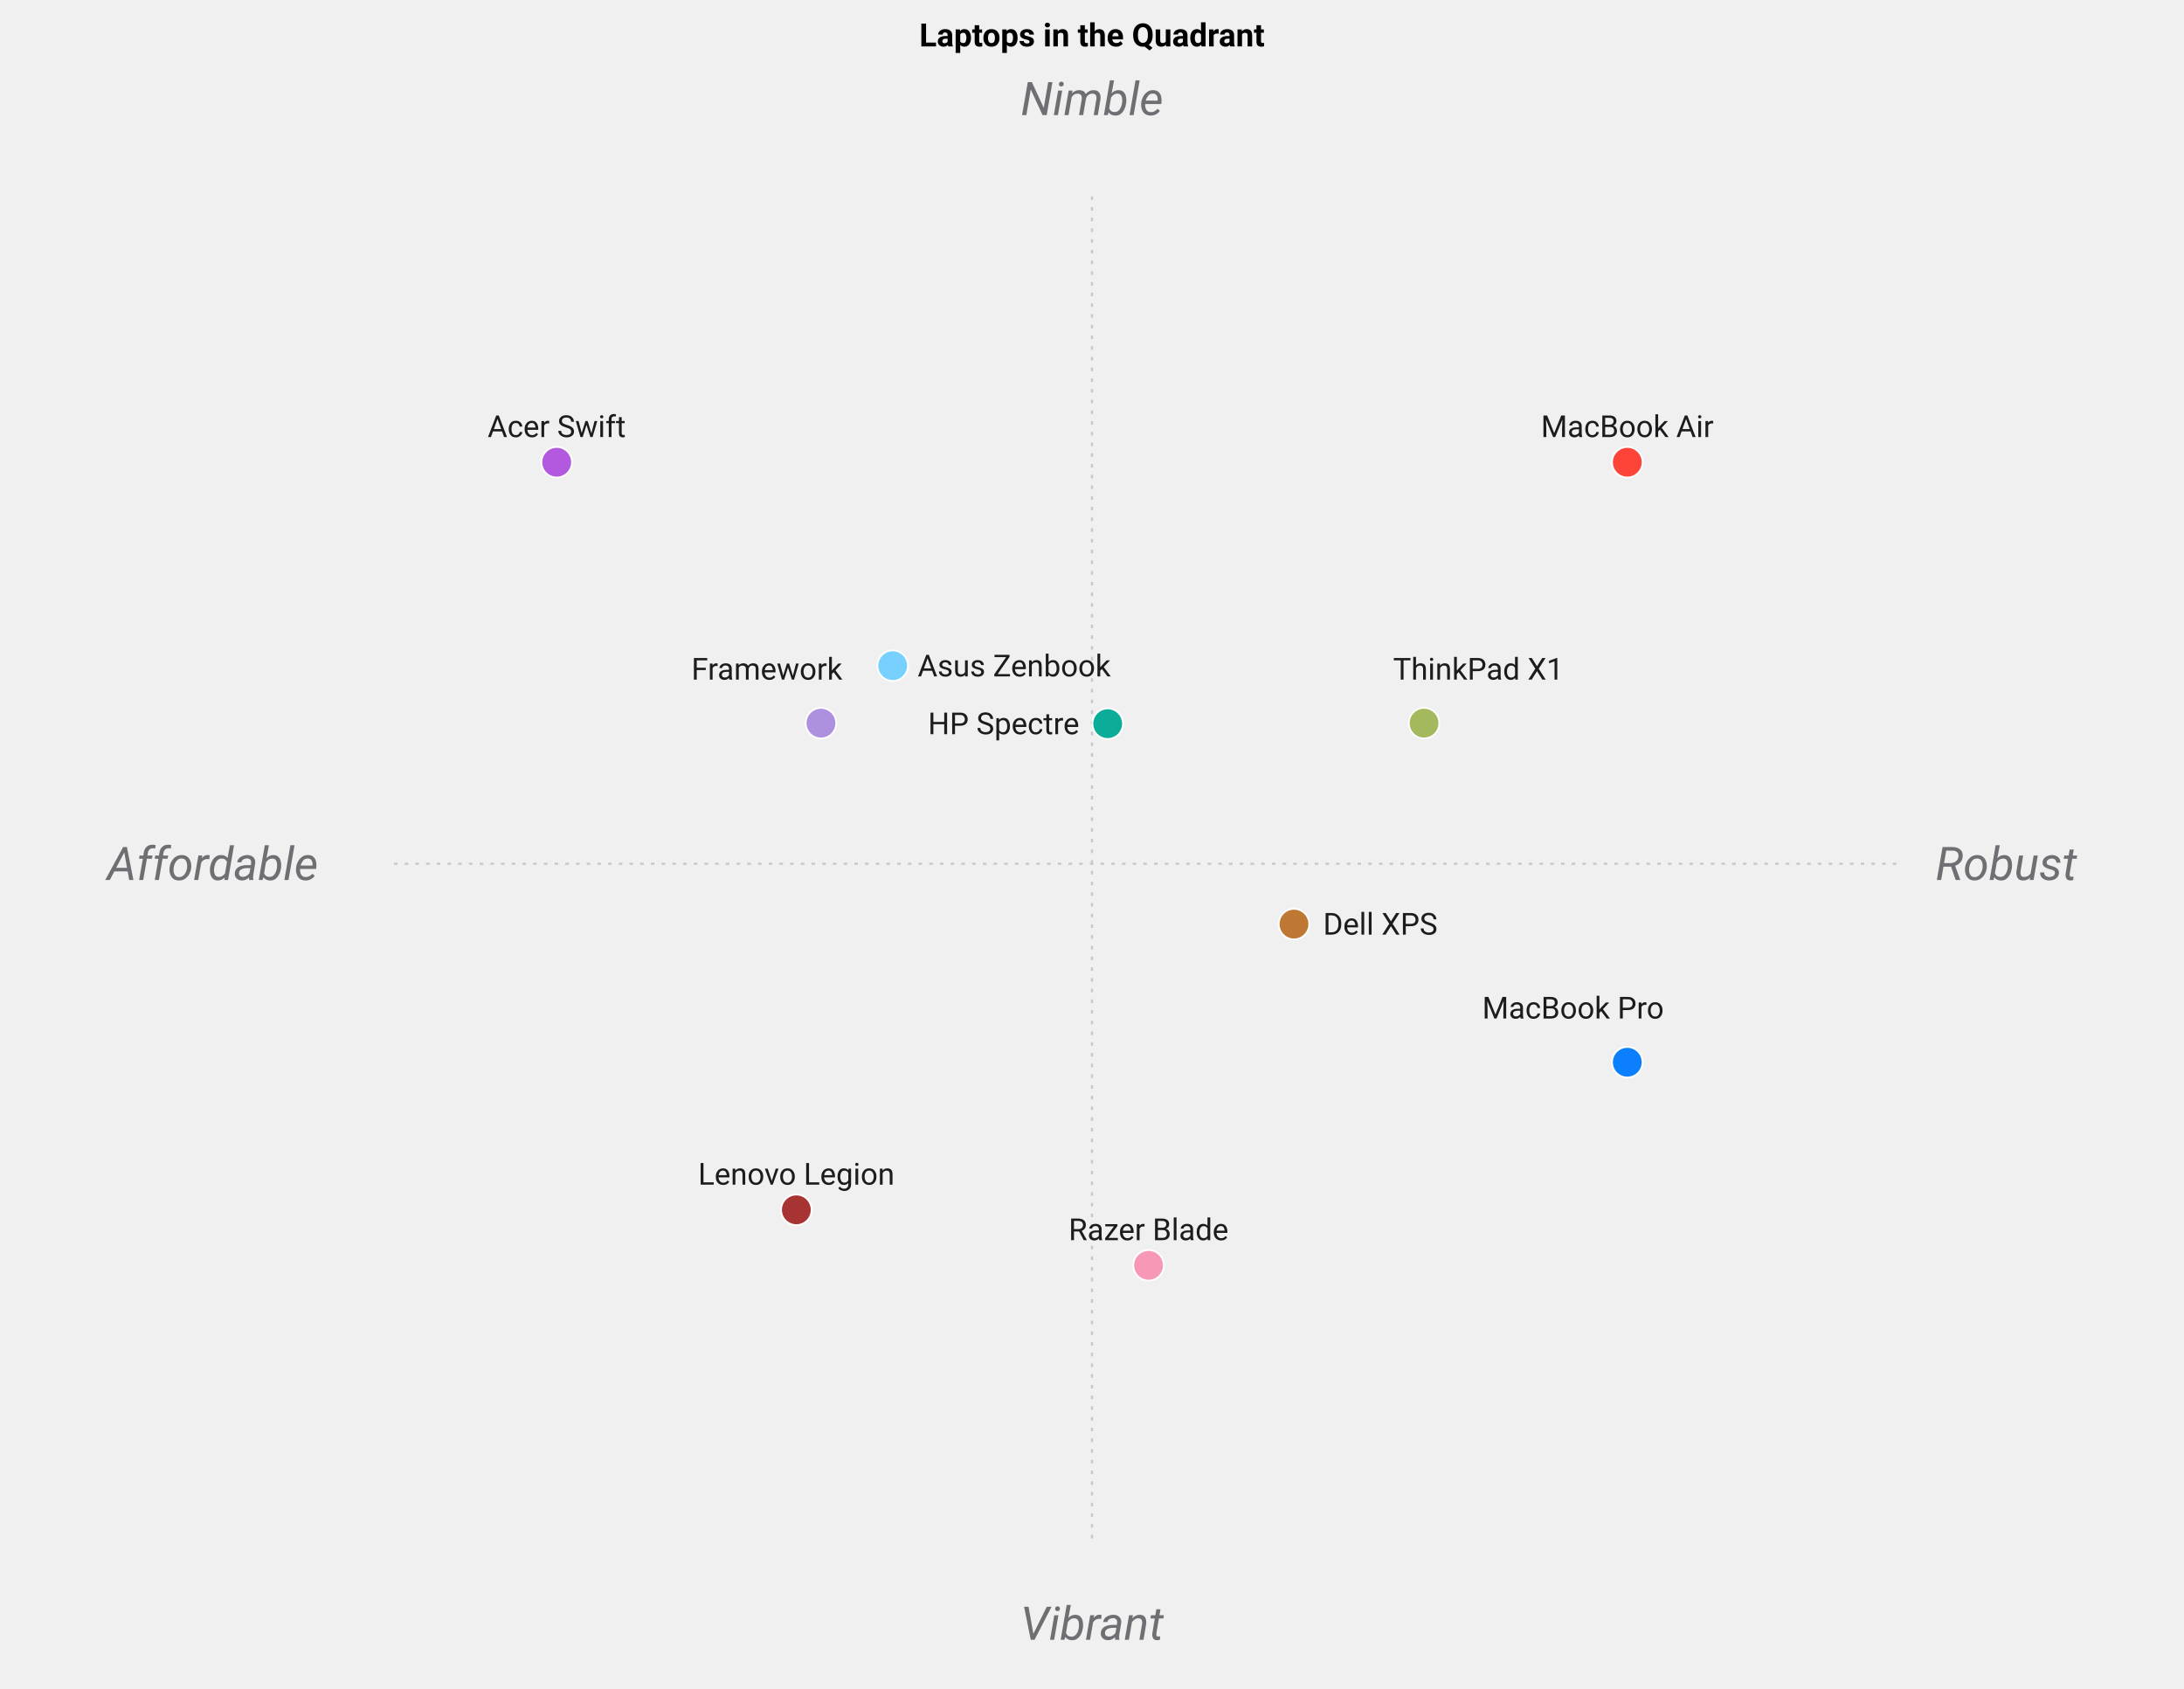
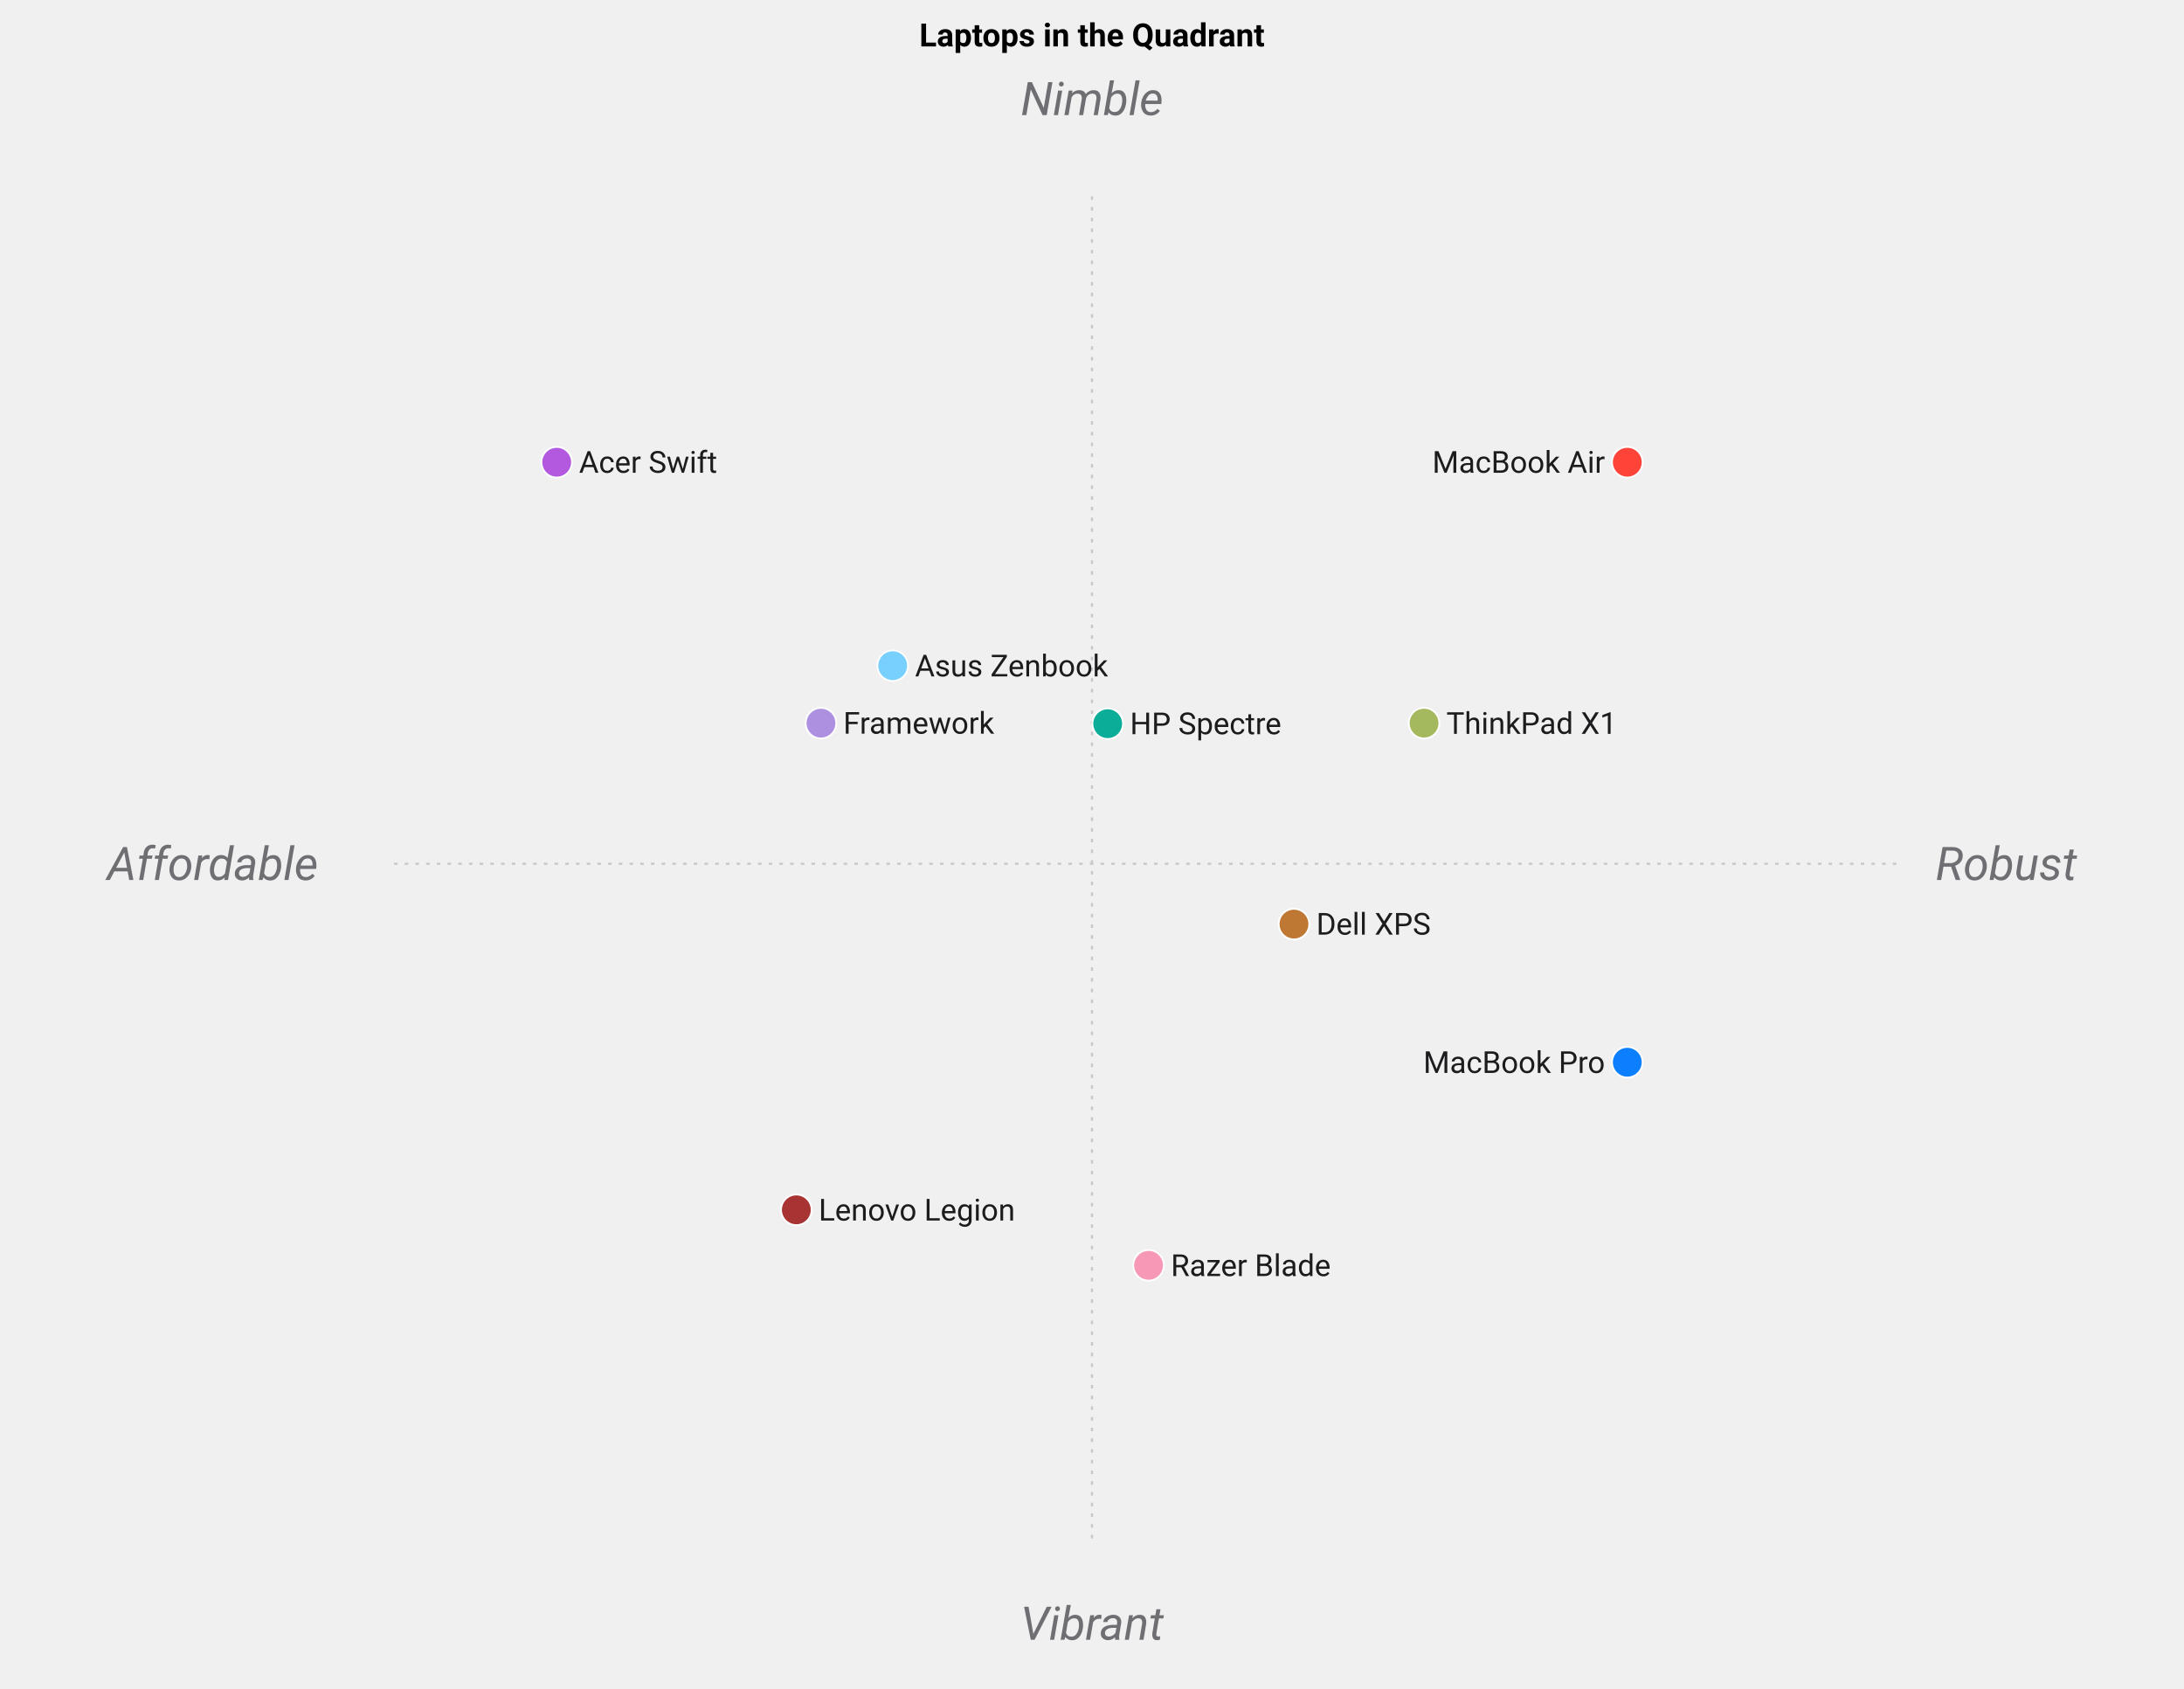
<svg xmlns="http://www.w3.org/2000/svg" width="1224" height="946" viewBox="0 0 1224 946" role="img" aria-labelledby="sp-title sp-desc" font-family="Roboto, -apple-system, Helvetica, Arial, sans-serif">
  <style>.sp-dot{cursor:pointer}.sp-dot:hover circle,.sp-dot:focus circle{stroke-width:2.4}.sp-dot:hover,.sp-dot:focus{filter:brightness(1.08);outline:none}</style>
  <line x1="220.8" y1="484.0" x2="1063.5" y2="484.0" stroke="#C7C7CC" stroke-width="1.2" stroke-dasharray="2,4" />
  <line x1="612.0" y1="862.0" x2="612.0" y2="106.0" stroke="#C7C7CC" stroke-width="1.2" stroke-dasharray="2,4" />
  <text data-pole="right" x="1164.0" y="493.1" font-size="26" font-style="italic" fill="#6E6E73" text-anchor="end">Robust</text>
  <text data-pole="left" x="60.0" y="493.1" font-size="26" font-style="italic" fill="#6E6E73" text-anchor="start">Affordable</text>
  <text data-pole="top" x="612.0" y="64.5" font-size="26" font-style="italic" fill="#6E6E73" text-anchor="middle">Nimble</text>
  <text data-pole="bottom" x="612.0" y="918.8" font-size="26" font-style="italic" fill="#6E6E73" text-anchor="middle">Vibrant</text>
  <g class="sp-dot" tabindex="0" role="img" aria-label="Laptops: MacBook Air role: best axis1: 2.36 axis2: 2.66">
    <circle cx="912.0" cy="259.0" r="8.57" fill="#FF3B30" stroke="white" stroke-width="1" opacity="0.95" />
  </g>
-   <text x="912.0" y="244.9" font-size="17" fill="#1C1C1E" text-anchor="middle">MacBook Air</text>
+   <text x="899.5" y="264.9" font-size="17" fill="#1C1C1E" text-anchor="end">MacBook Air</text>
  <g class="sp-dot" tabindex="0" role="img" aria-label="Laptops: MacBook Pro role: right axis1: 2.36 axis2: -1.31">
    <circle cx="912.0" cy="595.2" r="8.57" fill="#007AFF" stroke="white" stroke-width="1" opacity="0.95" />
  </g>
-   <text x="881.6" y="570.7" font-size="17" fill="#1C1C1E" text-anchor="middle">MacBook Pro</text>
+   <text x="899.5" y="601.2" font-size="17" fill="#1C1C1E" text-anchor="end">MacBook Pro</text>
  <g class="sp-dot" tabindex="0" role="img" aria-label="Laptops: Dell XPS role: competitor axis1: 0.89 axis2: -0.40">
    <circle cx="725.2" cy="517.8" r="8.57" fill="#BC722B" stroke="white" stroke-width="1" opacity="0.95" />
  </g>
-   <text x="773.6" y="523.7" font-size="17" fill="#1C1C1E" text-anchor="middle">Dell XPS</text>
+   <text x="737.7" y="523.7" font-size="17" fill="#1C1C1E" text-anchor="start">Dell XPS</text>
  <g class="sp-dot" tabindex="0" role="img" aria-label="Laptops: ThinkPad X1 role: competitor axis1: 1.46 axis2: 0.93">
    <circle cx="798.1" cy="405.2" r="8.57" fill="#A1B656" stroke="white" stroke-width="1" opacity="0.95" />
  </g>
-   <text x="828.5" y="380.8" font-size="17" fill="#1C1C1E" text-anchor="middle">ThinkPad X1</text>
+   <text x="810.6" y="411.2" font-size="17" fill="#1C1C1E" text-anchor="start">ThinkPad X1</text>
  <g class="sp-dot" tabindex="0" role="img" aria-label="Laptops: Framework role: competitor axis1: -1.20 axis2: 0.93">
    <circle cx="460.1" cy="405.2" r="8.57" fill="#AB8CE0" stroke="white" stroke-width="1" opacity="0.95" />
  </g>
-   <text x="429.8" y="380.8" font-size="17" fill="#1C1C1E" text-anchor="middle">Framework</text>
+   <text x="472.6" y="411.1" font-size="17" fill="#1C1C1E" text-anchor="start">Framework</text>
  <g class="sp-dot" tabindex="0" role="img" aria-label="Laptops: Asus Zenbook role: competitor axis1: -0.88 axis2: 1.31">
    <circle cx="500.3" cy="373.0" r="8.57" fill="#72CFFF" stroke="white" stroke-width="1" opacity="0.95" />
  </g>
-   <text x="568.4" y="379.0" font-size="17" fill="#1C1C1E" text-anchor="middle">Asus Zenbook</text>
+   <text x="512.8" y="379.0" font-size="17" fill="#1C1C1E" text-anchor="start">Asus Zenbook</text>
  <g class="sp-dot" tabindex="0" role="img" aria-label="Laptops: HP Spectre role: competitor axis1: 0.07 axis2: 0.93">
    <circle cx="620.8" cy="405.5" r="8.57" fill="#00AA95" stroke="white" stroke-width="1" opacity="0.95" />
  </g>
-   <text x="562.5" y="411.4" font-size="17" fill="#1C1C1E" text-anchor="middle">HP Spectre</text>
+   <text x="633.3" y="411.4" font-size="17" fill="#1C1C1E" text-anchor="start">HP Spectre</text>
  <g class="sp-dot" tabindex="0" role="img" aria-label="Laptops: Lenovo Legion role: worst axis1: -1.30 axis2: -2.29">
    <circle cx="446.3" cy="677.9" r="8.57" fill="#A52A2A" stroke="white" stroke-width="1" opacity="0.95" />
  </g>
-   <text x="446.3" y="663.8" font-size="17" fill="#1C1C1E" text-anchor="middle">Lenovo Legion</text>
+   <text x="458.8" y="683.9" font-size="17" fill="#1C1C1E" text-anchor="start">Lenovo Legion</text>
  <g class="sp-dot" tabindex="0" role="img" aria-label="Laptops: Acer Swift role: top axis1: -2.36 axis2: 2.66">
    <circle cx="312.0" cy="259.0" r="8.57" fill="#AF52DE" stroke="white" stroke-width="1" opacity="0.95" />
  </g>
-   <text x="312.0" y="244.9" font-size="17" fill="#1C1C1E" text-anchor="middle">Acer Swift</text>
+   <text x="324.5" y="264.9" font-size="17" fill="#1C1C1E" text-anchor="start">Acer Swift</text>
  <g class="sp-dot" tabindex="0" role="img" aria-label="Laptops: Razer Blade role: competitor axis1: 0.25 axis2: -2.66">
    <circle cx="643.7" cy="709.0" r="8.57" fill="#F894B4" stroke="white" stroke-width="1" opacity="0.95" />
  </g>
-   <text x="643.7" y="694.9" font-size="17" fill="#1C1C1E" text-anchor="middle">Razer Blade</text>
+   <text x="656.2" y="715.0" font-size="17" fill="#1C1C1E" text-anchor="start">Razer Blade</text>
  <text x="612.0" y="26" font-size="18" font-weight="bold" fill="#000" text-anchor="middle">Laptops in the Quadrant</text>
</svg>
